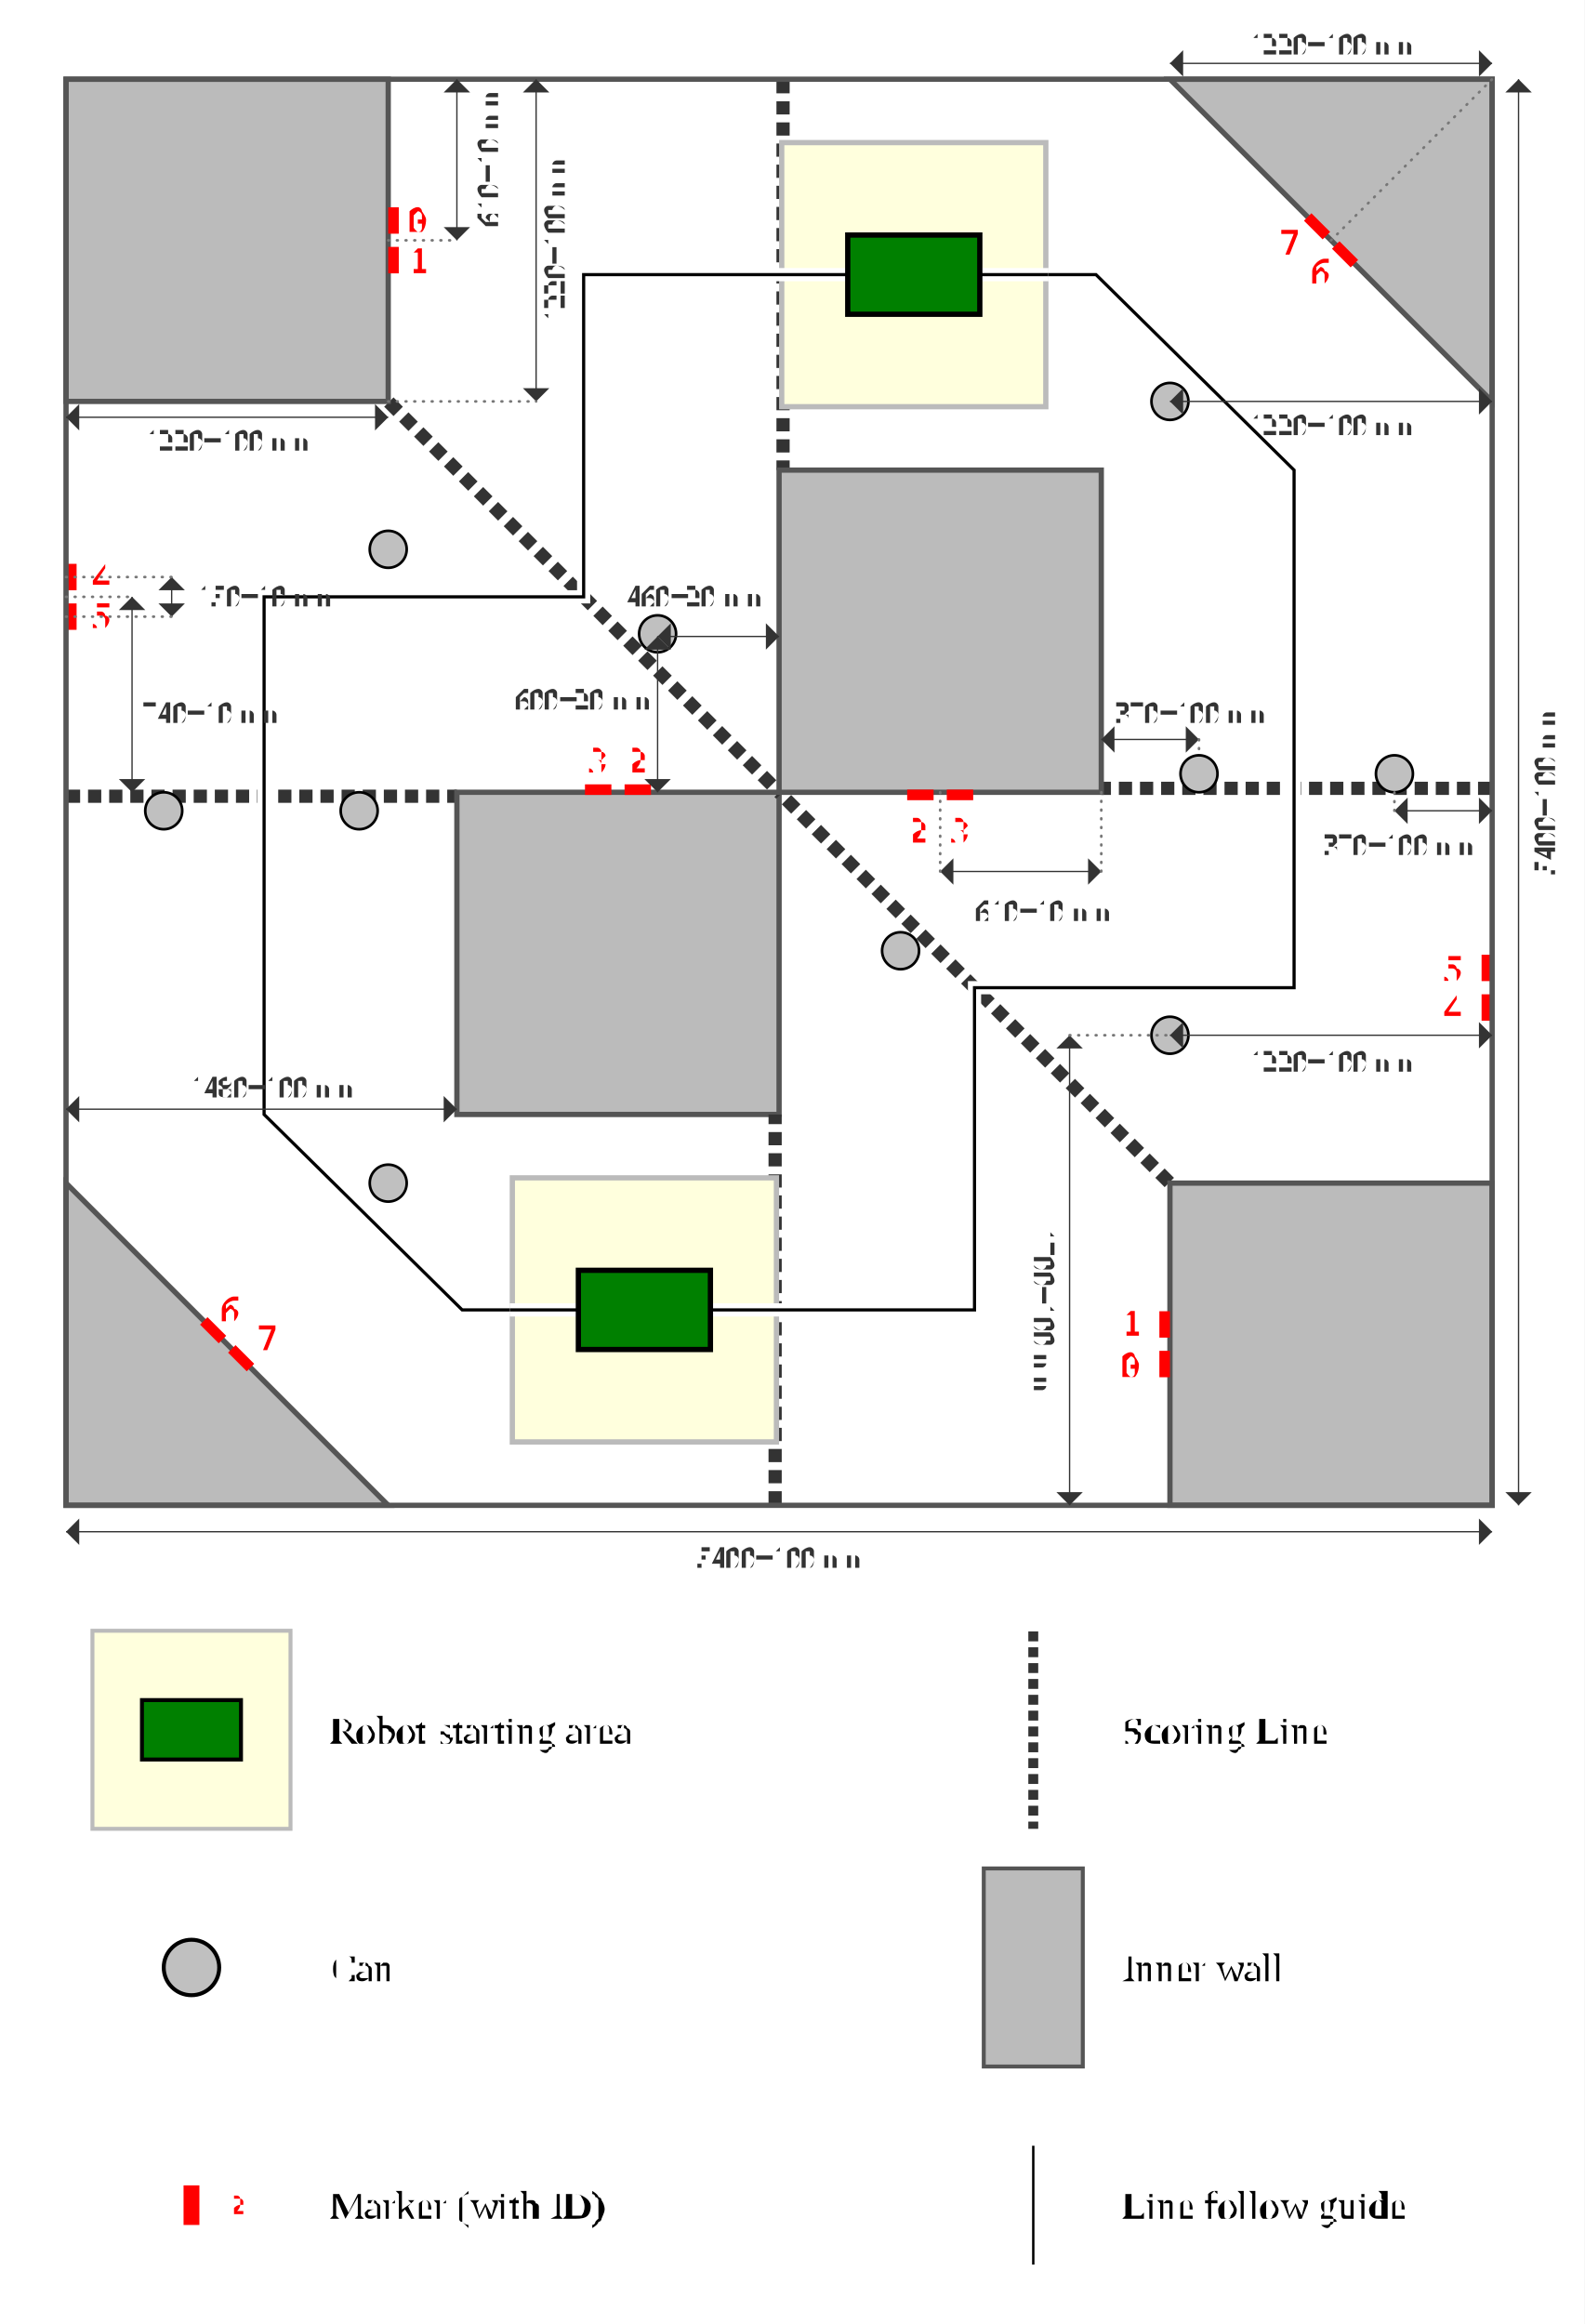
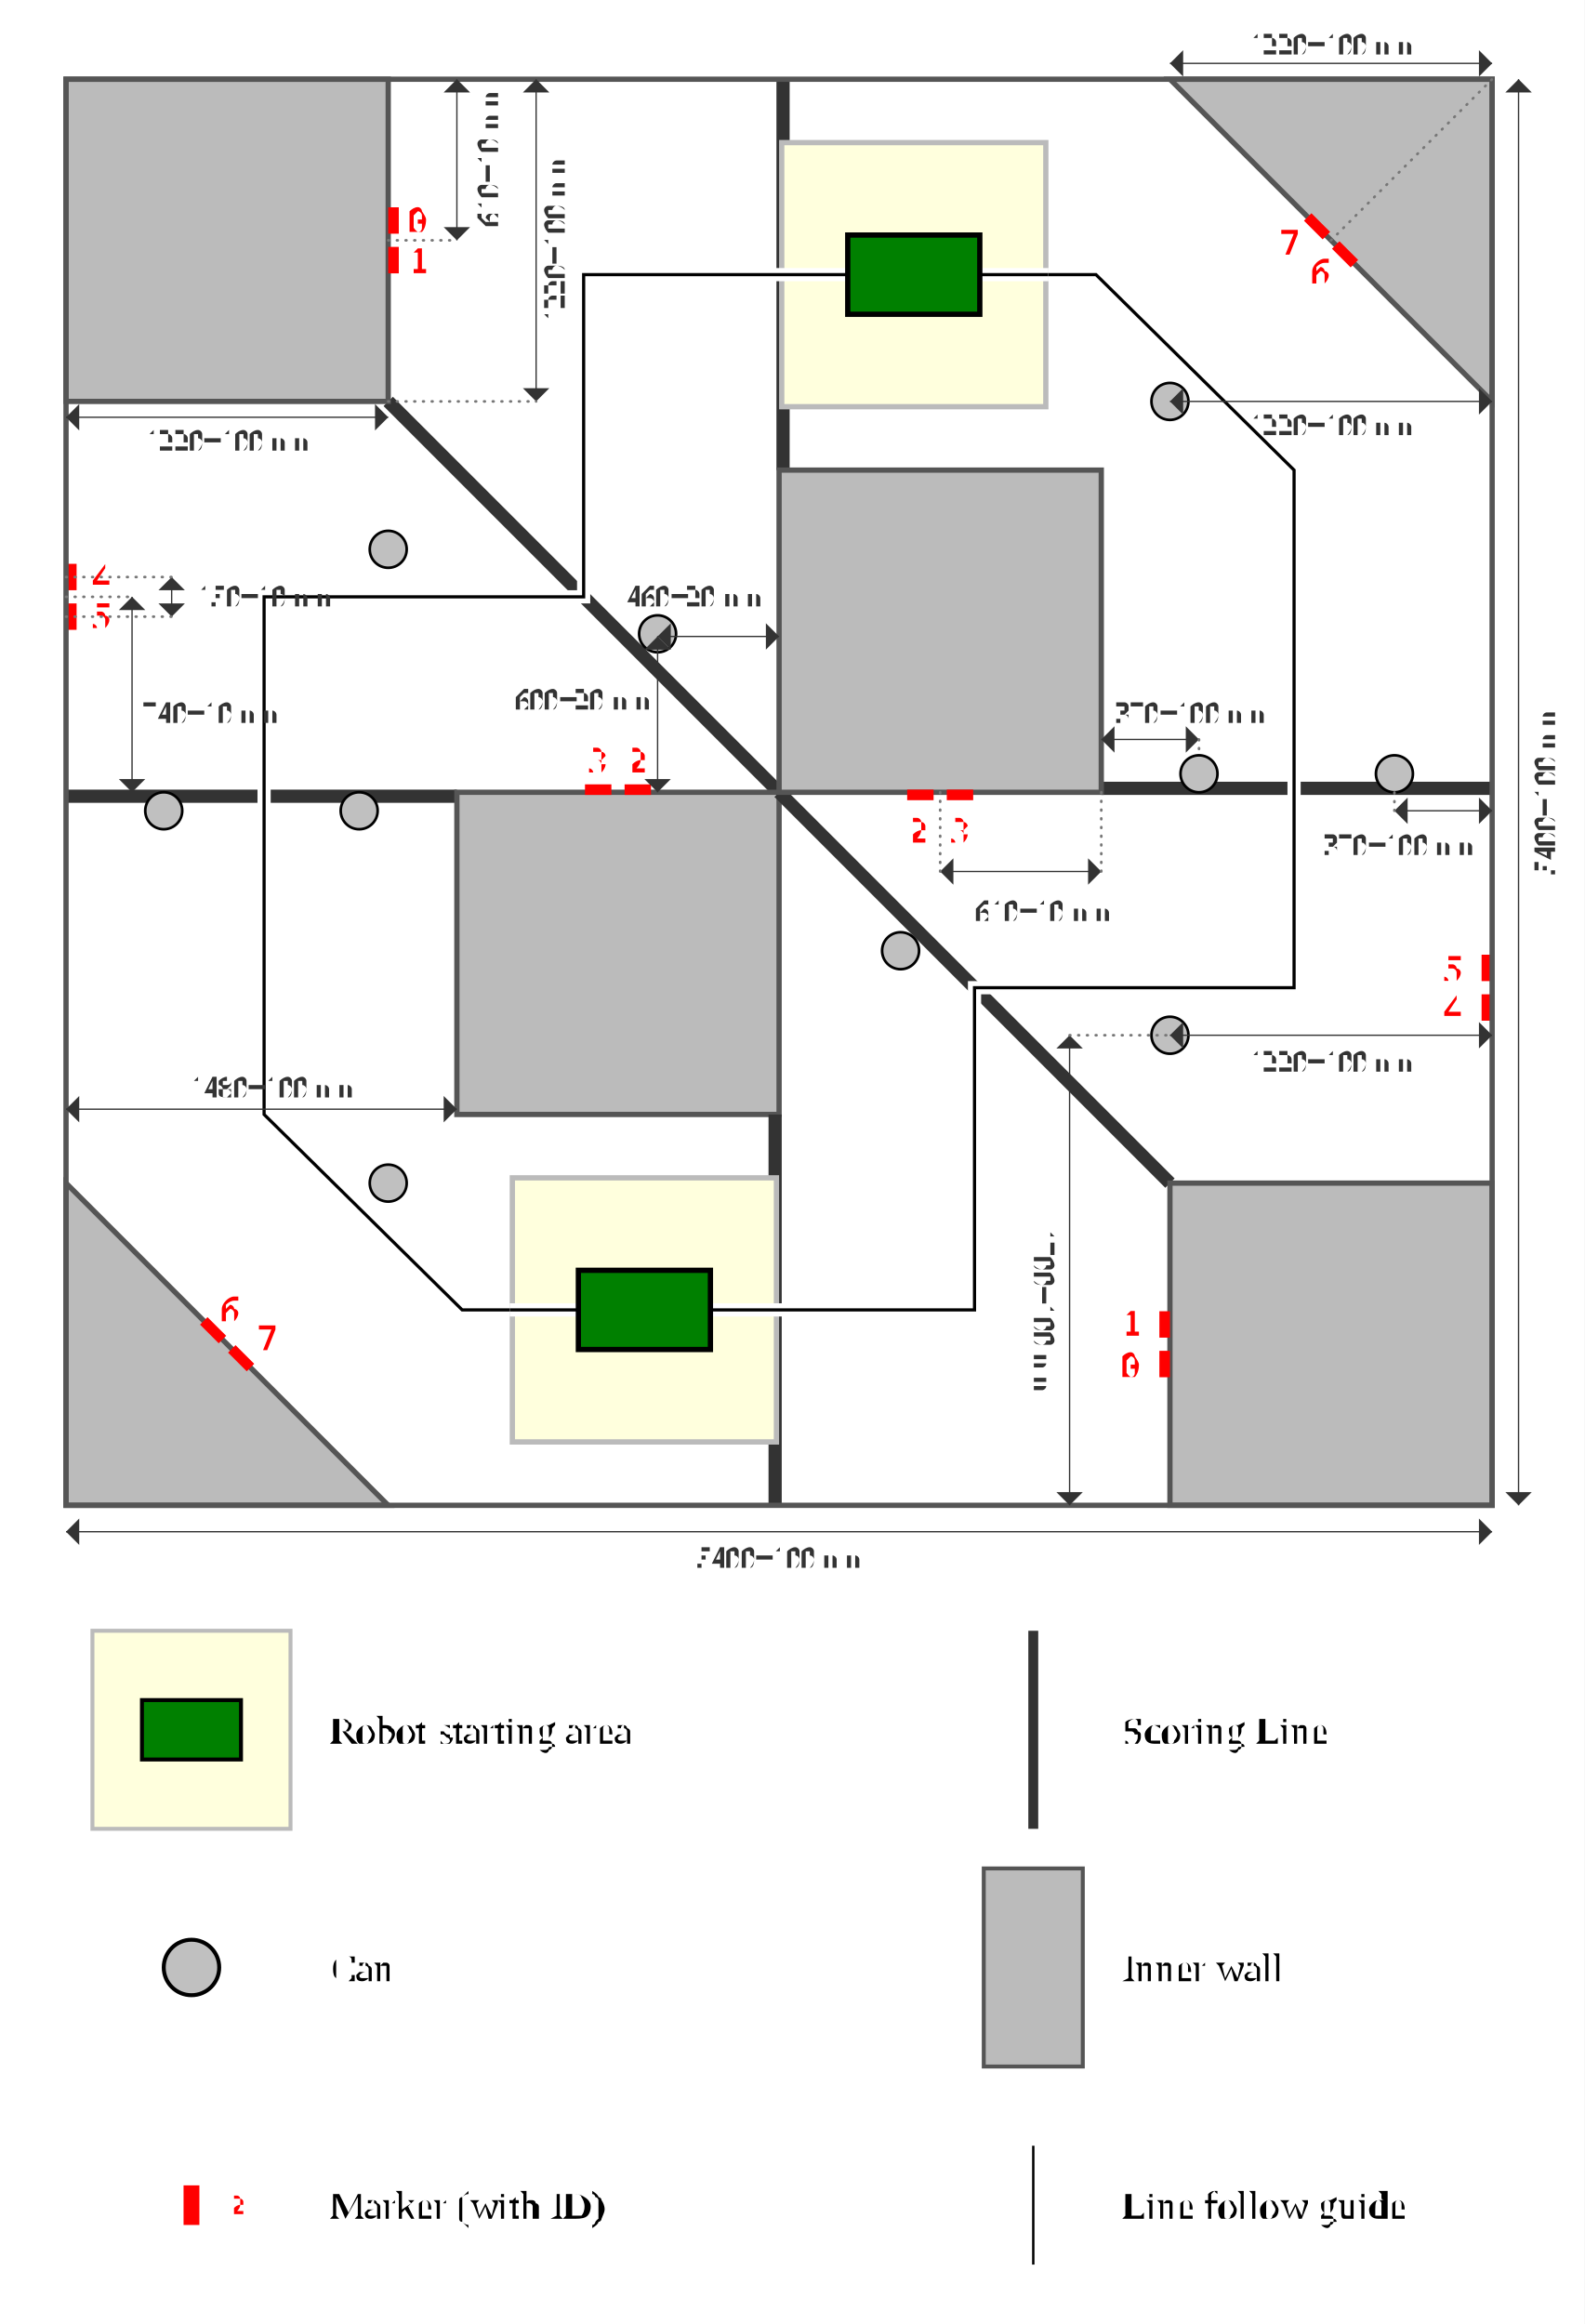
<svg xmlns="http://www.w3.org/2000/svg" xmlns:xlink="http://www.w3.org/1999/xlink" version="1.1" baseProfile="full" width="600" height="880">
  <style type="text/css">
    
      .arena-wall {
          fill: none;
          stroke: #555;
          stroke-width: .02;
      }

      .inner-wall {
          fill: #bbb;
          stroke: #555;
          stroke-width: .02;
      }

      .line-follow-guide {
          fill: none;
          stroke: black;
          stroke-width: .012;
      }

      .line-follow-guide-back {
          fill: none;
          stroke: white;
          stroke-width: .05;
      }

      .arena-wall {
          fill: none;
          stroke: #555;
          stroke-width: .02;
      }

      .can {
          stroke: black;
          stroke-width: 0.01;
          fill: silver;
      }

      #robot {
          fill: green;
          stroke: black;
          stroke-width: 0.02;
      }

      .scoring-line {
          stroke: #333;
          stroke-width: 0.05;
-           /*stroke-dasharray: 0.141, 0.141;*/
-           stroke-dasharray: 0.05 0.03;
-           stroke-dashoffset: -50%;
          fill: none;
      }

      #marker {
          stroke: red;
          stroke-width: 0.04;
      }

      .start-zone {
        stroke: #bbb;
        stroke-width: 0.02;
        fill: #ffd;
      }

      .legend-label {
        font-size: 0.2px;
        text-anchor: start;
        dominant-baseline: central;
      }

      .marker-label {
        font-size: 0.12px;
        text-anchor: central;
        dominant-baseline: central;
        fill: red;
        font-family: monospace;
      }

      /*.dimension, .dimension-guide, .marker-label {
         display: none;
      }*/
      line.dimension {
        stroke: #333;
        stroke-width: 0.005;
        marker-start: url(#dimension-arrow-head-start);
        marker-end: url(#dimension-arrow-head-end);
      }

      text.dimension {
        fill: #333;
        font-size: 0.11px;
        text-anchor: middle;
        dominant-baseline: central;
      }
      .dimension-arrow-head {
        fill: #333;
      }
      .dimension-guide {
        stroke: #777;
        stroke-width: 0.01;
        stroke-dasharray: 0.003 0.03;
        stroke-linecap: round;
        fill: none;
      }

    
  </style>
  <defs>
    <g transform="scale(0.05)" id="dimension-arrow-head">
      <path id="path218" class="dimension-arrow-head" d="M0,0 L1,1 L1,-1 L0,0" />
    </g>
    <marker markerUnits="userSpaceOnUse" refY="1" refX="0" markerHeight="2" markerWidth="1" orient="auto" id="dimension-arrow-head-start">
      <use transform="translate(0,1)" xlink:href="#dimension-arrow-head" />
    </marker>
    <marker markerUnits="userSpaceOnUse" refY="1" refX="1" markerHeight="2" markerWidth="1" orient="auto" id="dimension-arrow-head-end">
      <use transform="matrix(-1,0,0,1,1,1)" xlink:href="#dimension-arrow-head" />
    </marker>
    <circle cx="0" cy="0" r="0.07" id="can" />
    <line x1="-0.05" y1="0" x2="0.05" y2="0" id="marker" />
    <rect width="0.5" height="0.3" x="-0.25" y="-0.15" id="robot" />
    <g id="marker-pair">
      <use xlink:href="#marker" transform="translate(0.075)" class="marker" />
      <use xlink:href="#marker" transform="translate(-0.075)" class="marker" />
    </g>
    <g id="side-zone">
      <line class="scoring-line" x1="2.715" y1="0" x2="2.715" y2="1.48" />
      <line class="scoring-line" x1="0" y1="2.715" x2="1.48" y2="2.715" />
      <line class="scoring-line" x1="1.22" y1="1.22" x2="2.7" y2="2.7" />
      <rect width="1" height="1" x="2.71" y="0.24" class="start-zone" />
      <polyline points="3.72,0.74 1.96,0.74 1.96,1.96 0.75,1.96 0.75,3.92 1.5,4.66 1.68,4.66" class="line-follow-guide-back" />
      <polyline points="3.72,0.74 1.96,0.74 1.96,1.96 0.75,1.96 0.75,3.92 1.5,4.66 1.68,4.66" class="line-follow-guide" />
      <g transform="translate(3.21 0.74)">
        <use xlink:href="#robot" />
      </g>
      <use xlink:href="#can" transform="translate(4.18 1.22)" class="can" />
      <use xlink:href="#can" transform="translate(1.22 1.78)" class="can" />
      <use xlink:href="#can" transform="translate(2.24 2.1)" class="can" />
      <use xlink:href="#can" transform="translate(0.37 2.77)" class="can" />
      <use xlink:href="#can" transform="translate(1.11 2.77)" class="can" />
      <rect width="1.22" height="1.22" x="1.48" y="2.7" class="inner-wall" />
      <rect width="1.22" height="1.22" x="0" y="0" class="inner-wall" />
      <polygon points="5.4,0 4.18,0 5.4,1.22" class="inner-wall" />
      <use xlink:href="#marker-pair" transform="translate(1.24 0.61) rotate(90)" />
      <use xlink:href="#marker-pair" transform="translate(2.09 2.69)" />
      <use xlink:href="#marker-pair" transform="translate(0.02 1.96) rotate(90)" />
      <use xlink:href="#marker-pair" transform="translate(4.79 0.61) rotate(45)" />
    </g>
  </defs>
  <rect width="100%" height="100%" fill="white" />
  <g id="arena" transform="translate(25 30) scale(100)">
    <use xlink:href="#side-zone" />
    <use xlink:href="#side-zone" transform="rotate(180 2.7 2.7)" />
    <rect width="5.4" height="5.4" x="0" y="0" class="arena-wall" />
    <text class="marker-label" y="0.54" x="1.3">0</text>
    <text class="marker-label" y="0.69" x="1.3">1</text>
    <text class="marker-label" y="4.87" x="4">0</text>
    <text class="marker-label" y="4.72" x="4">1</text>
    <text class="marker-label" y="2.58" x="2.13">2</text>
    <text class="marker-label" y="2.58" x="1.98">3</text>
    <text class="marker-label" y="2.85" x="3.19">2</text>
    <text class="marker-label" y="2.85" x="3.35">3</text>
    <text class="marker-label" y="1.89" x="0.1">4</text>
    <text class="marker-label" y="2.04" x="0.1">5</text>
    <text class="marker-label" y="3.52" x="5.22">4</text>
    <text class="marker-label" y="3.37" x="5.22">5</text>
    <text class="marker-label" y="4.66" x="0.59">6</text>
    <text class="marker-label" y="4.77" x="0.73">7</text>
    <text class="marker-label" y="0.73" x="4.72">6</text>
    <text class="marker-label" y="0.62" x="4.6">7</text>
    <line x1="0" y1="1.28" x2="1.22" y2="1.28" class="dimension" />
    <text class="dimension" y="1.37" x="0.61">1220±100mm</text>
    <line x1="1.78" y1="0" x2="1.78" y2="1.22" class="dimension" />
    <line x1="1.22" y1="1.22" x2="1.78" y2="1.22" class="dimension-guide" />
    <text class="dimension" transform="rotate(-90, 1.85 0.61)" y="0.61" x="1.85">1220±100mm</text>
    <line x1="1.48" y1="0" x2="1.48" y2="0.61" class="dimension" />
    <line x1="1.22" y1="0.61" x2="1.48" y2="0.61" class="dimension-guide" />
    <text class="dimension" transform="rotate(-90, 1.6 0.3)" y="0.3" x="1.6">610±10mm</text>
    <line x1="0" y1="3.9" x2="1.48" y2="3.9" class="dimension" />
    <text class="dimension" y="3.82" x="0.78">1480±100mm</text>
    <line x1="4.18" y1="-0.06" x2="5.4" y2="-0.06" class="dimension" />
    <text class="dimension" y="-0.13" x="4.79">1220±100mm</text>
    <line x1="4.18" y1="3.62" x2="5.4" y2="3.62" class="dimension" />
    <text class="dimension" y="3.72" x="4.79">1220±100mm</text>
    <line x1="3.8" y1="5.4" x2="3.8" y2="3.62" class="dimension" />
    <line x1="3.8" y1="3.62" x2="4.18" y2="3.62" class="dimension-guide" />
    <text class="dimension" transform="rotate(90, 3.7 4.66)" y="4.66" x="3.7">1700±100mm</text>
    <line x1="2.24" y1="2.11" x2="2.7" y2="2.11" class="dimension" />
    <text class="dimension" y="1.96" x="2.38">460±20mm</text>
    <line x1="2.24" y1="2.11" x2="2.24" y2="2.7" class="dimension" />
    <text class="dimension" y="2.35" x="1.96">600±20mm</text>
    <line x1="3.31" y1="3" x2="3.92" y2="3" class="dimension" />
    <line x1="3.31" y1="3" x2="3.31" y2="2.7" class="dimension-guide" />
    <line x1="3.92" y1="3" x2="3.92" y2="2.7" class="dimension-guide" />
    <text class="dimension" y="3.15" x="3.7">610±10mm</text>
    <line x1="0.4" y1="1.885" x2="0.4" y2="2.035" class="dimension" />
    <line x1="0" y1="1.885" x2="0.4" y2="1.885" class="dimension-guide" />
    <line x1="0" y1="2.035" x2="0.4" y2="2.035" class="dimension-guide" />
    <text class="dimension" y="1.96" x="0.75">150±10mm</text>
    <line x1="0.25" y1="1.96" x2="0.25" y2="2.7" class="dimension" />
    <line x1="0" y1="1.96" x2="0.25" y2="1.96" class="dimension-guide" />
    <text class="dimension" y="2.4" x="0.55">740±10mm</text>
    <line x1="4.79" y1="0.61" x2="5.4" y2="0" class="dimension-guide" />
    <text class="dimension" y="1.31" x="4.79">1220±100mm</text>
    <line x1="4.18" y1="1.22" x2="5.4" y2="1.22" class="dimension" />
    <line x1="5.03" y1="2.77" x2="5.4" y2="2.77" class="dimension" />
    <line x1="5.03" y1="2.77" x2="5.03" y2="2.7" class="dimension-guide" />
    <text class="dimension" y="2.9" x="5.05">370±100mm</text>
    <line x1="3.92" y1="2.5" x2="4.29" y2="2.5" class="dimension" />
    <line x1="4.29" y1="2.5" x2="4.29" y2="2.56" class="dimension-guide" />
    <text class="dimension" y="2.4" x="4.26">370±100mm</text>
    <line x1="0" y1="5.5" x2="5.4" y2="5.5" class="dimension" />
    <text class="dimension" y="5.6" x="2.7">5400±100mm</text>
    <line x1="5.5" y1="0" x2="5.5" y2="5.4" class="dimension" />
    <text class="dimension" transform="rotate(-90, 5.6 2.7)" y="2.7" x="5.6">5400±100mm</text>
  </g>
  <g id="legend" transform="translate(35 580) scale(75)">
    <rect width="1" height="1" x="0" y="0.5" class="start-zone" />
    <use x="0.5" y="1" xlink:href="#robot" />
    <text class="legend-label" y="1" x="1.2">Robot starting area</text>
    <use xlink:href="#can" transform="translate(0.5 2.2) scale(2)" class="can" />
    <text class="legend-label" y="2.2" x="1.2">Can</text>
    <use xlink:href="#marker" transform="translate(0.5 3.4) scale(2) rotate(90)" class="marker" />
    <text class="marker-label" y="3.4" x="0.7">2</text>
    <text class="legend-label" y="3.4" x="1.2">Marker (with ID)</text>
    <line class="scoring-line" x1="4.75" y1="0.5" x2="4.75" y2="1.5" />
    <text class="legend-label" y="1" x="5.2">Scoring Line</text>
    <rect width="0.5" height="1" x="4.5" y="1.7" class="inner-wall" />
    <text class="legend-label" y="2.2" x="5.2">Inner wall</text>
    <line class="line-follow-guide" x1="4.75" y1="3.1" x2="4.75" y2="3.7" />
    <text class="legend-label" y="3.4" x="5.2">Line follow guide</text>
  </g>
</svg>
